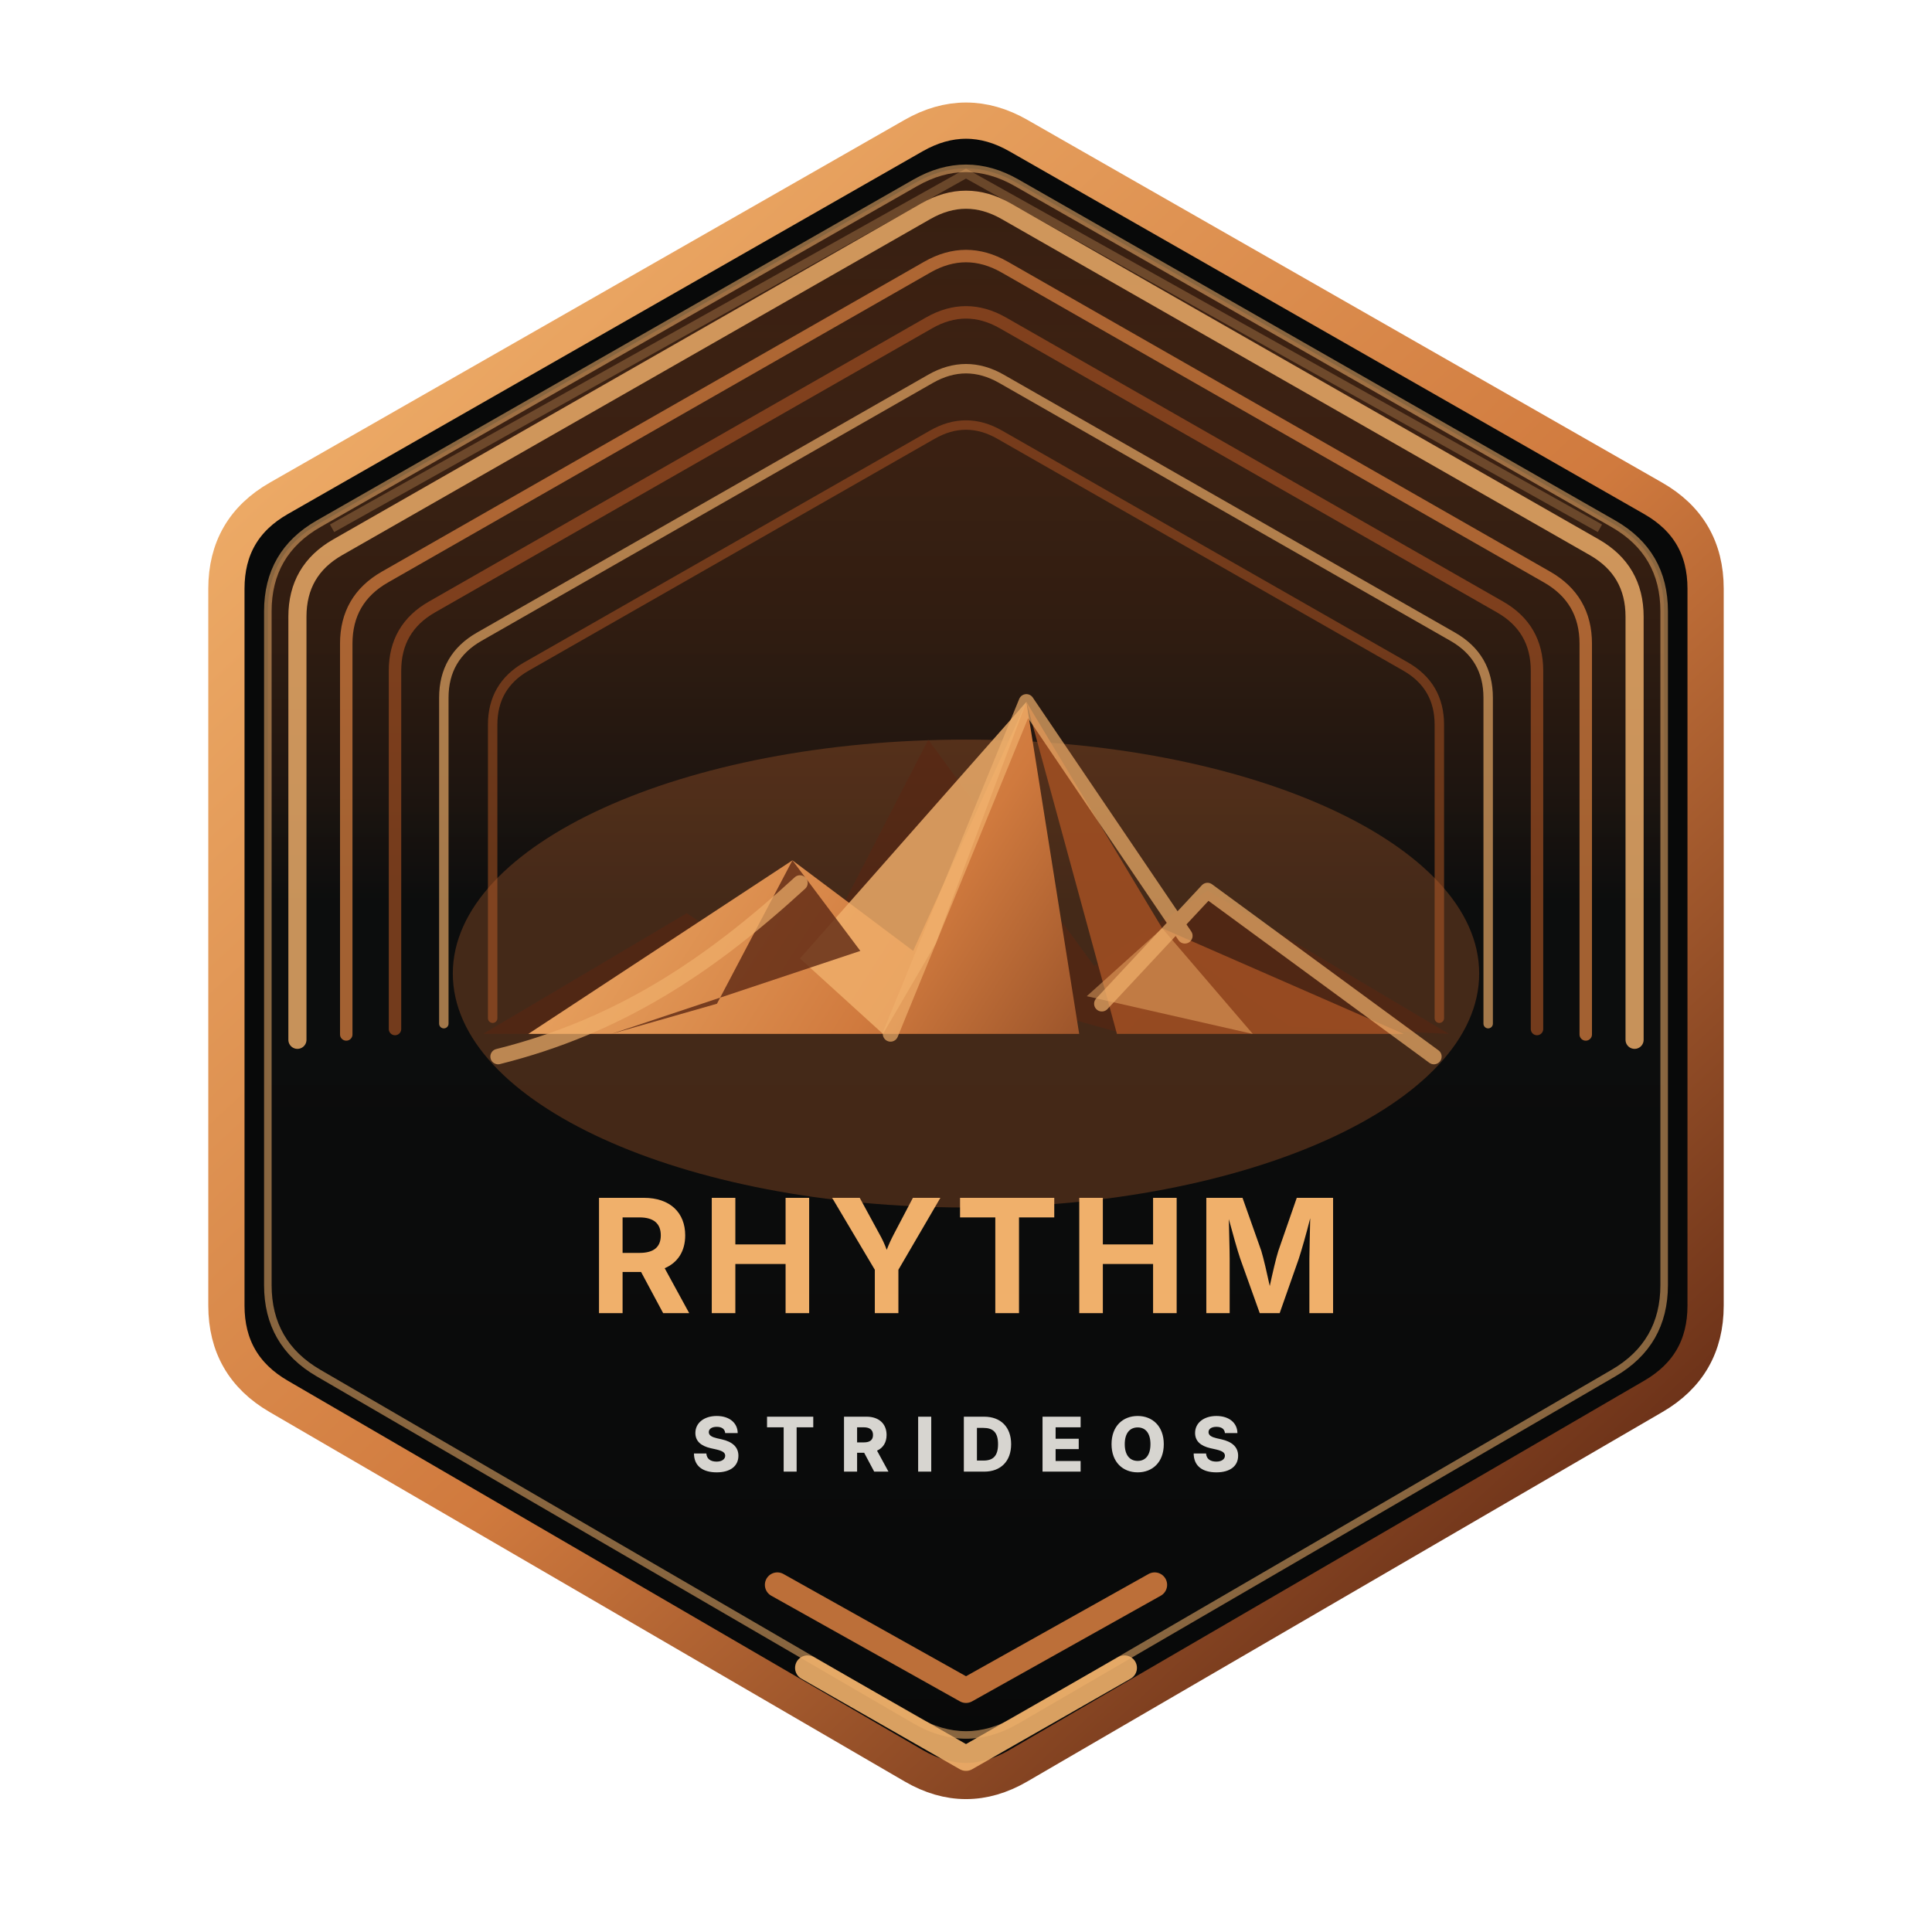
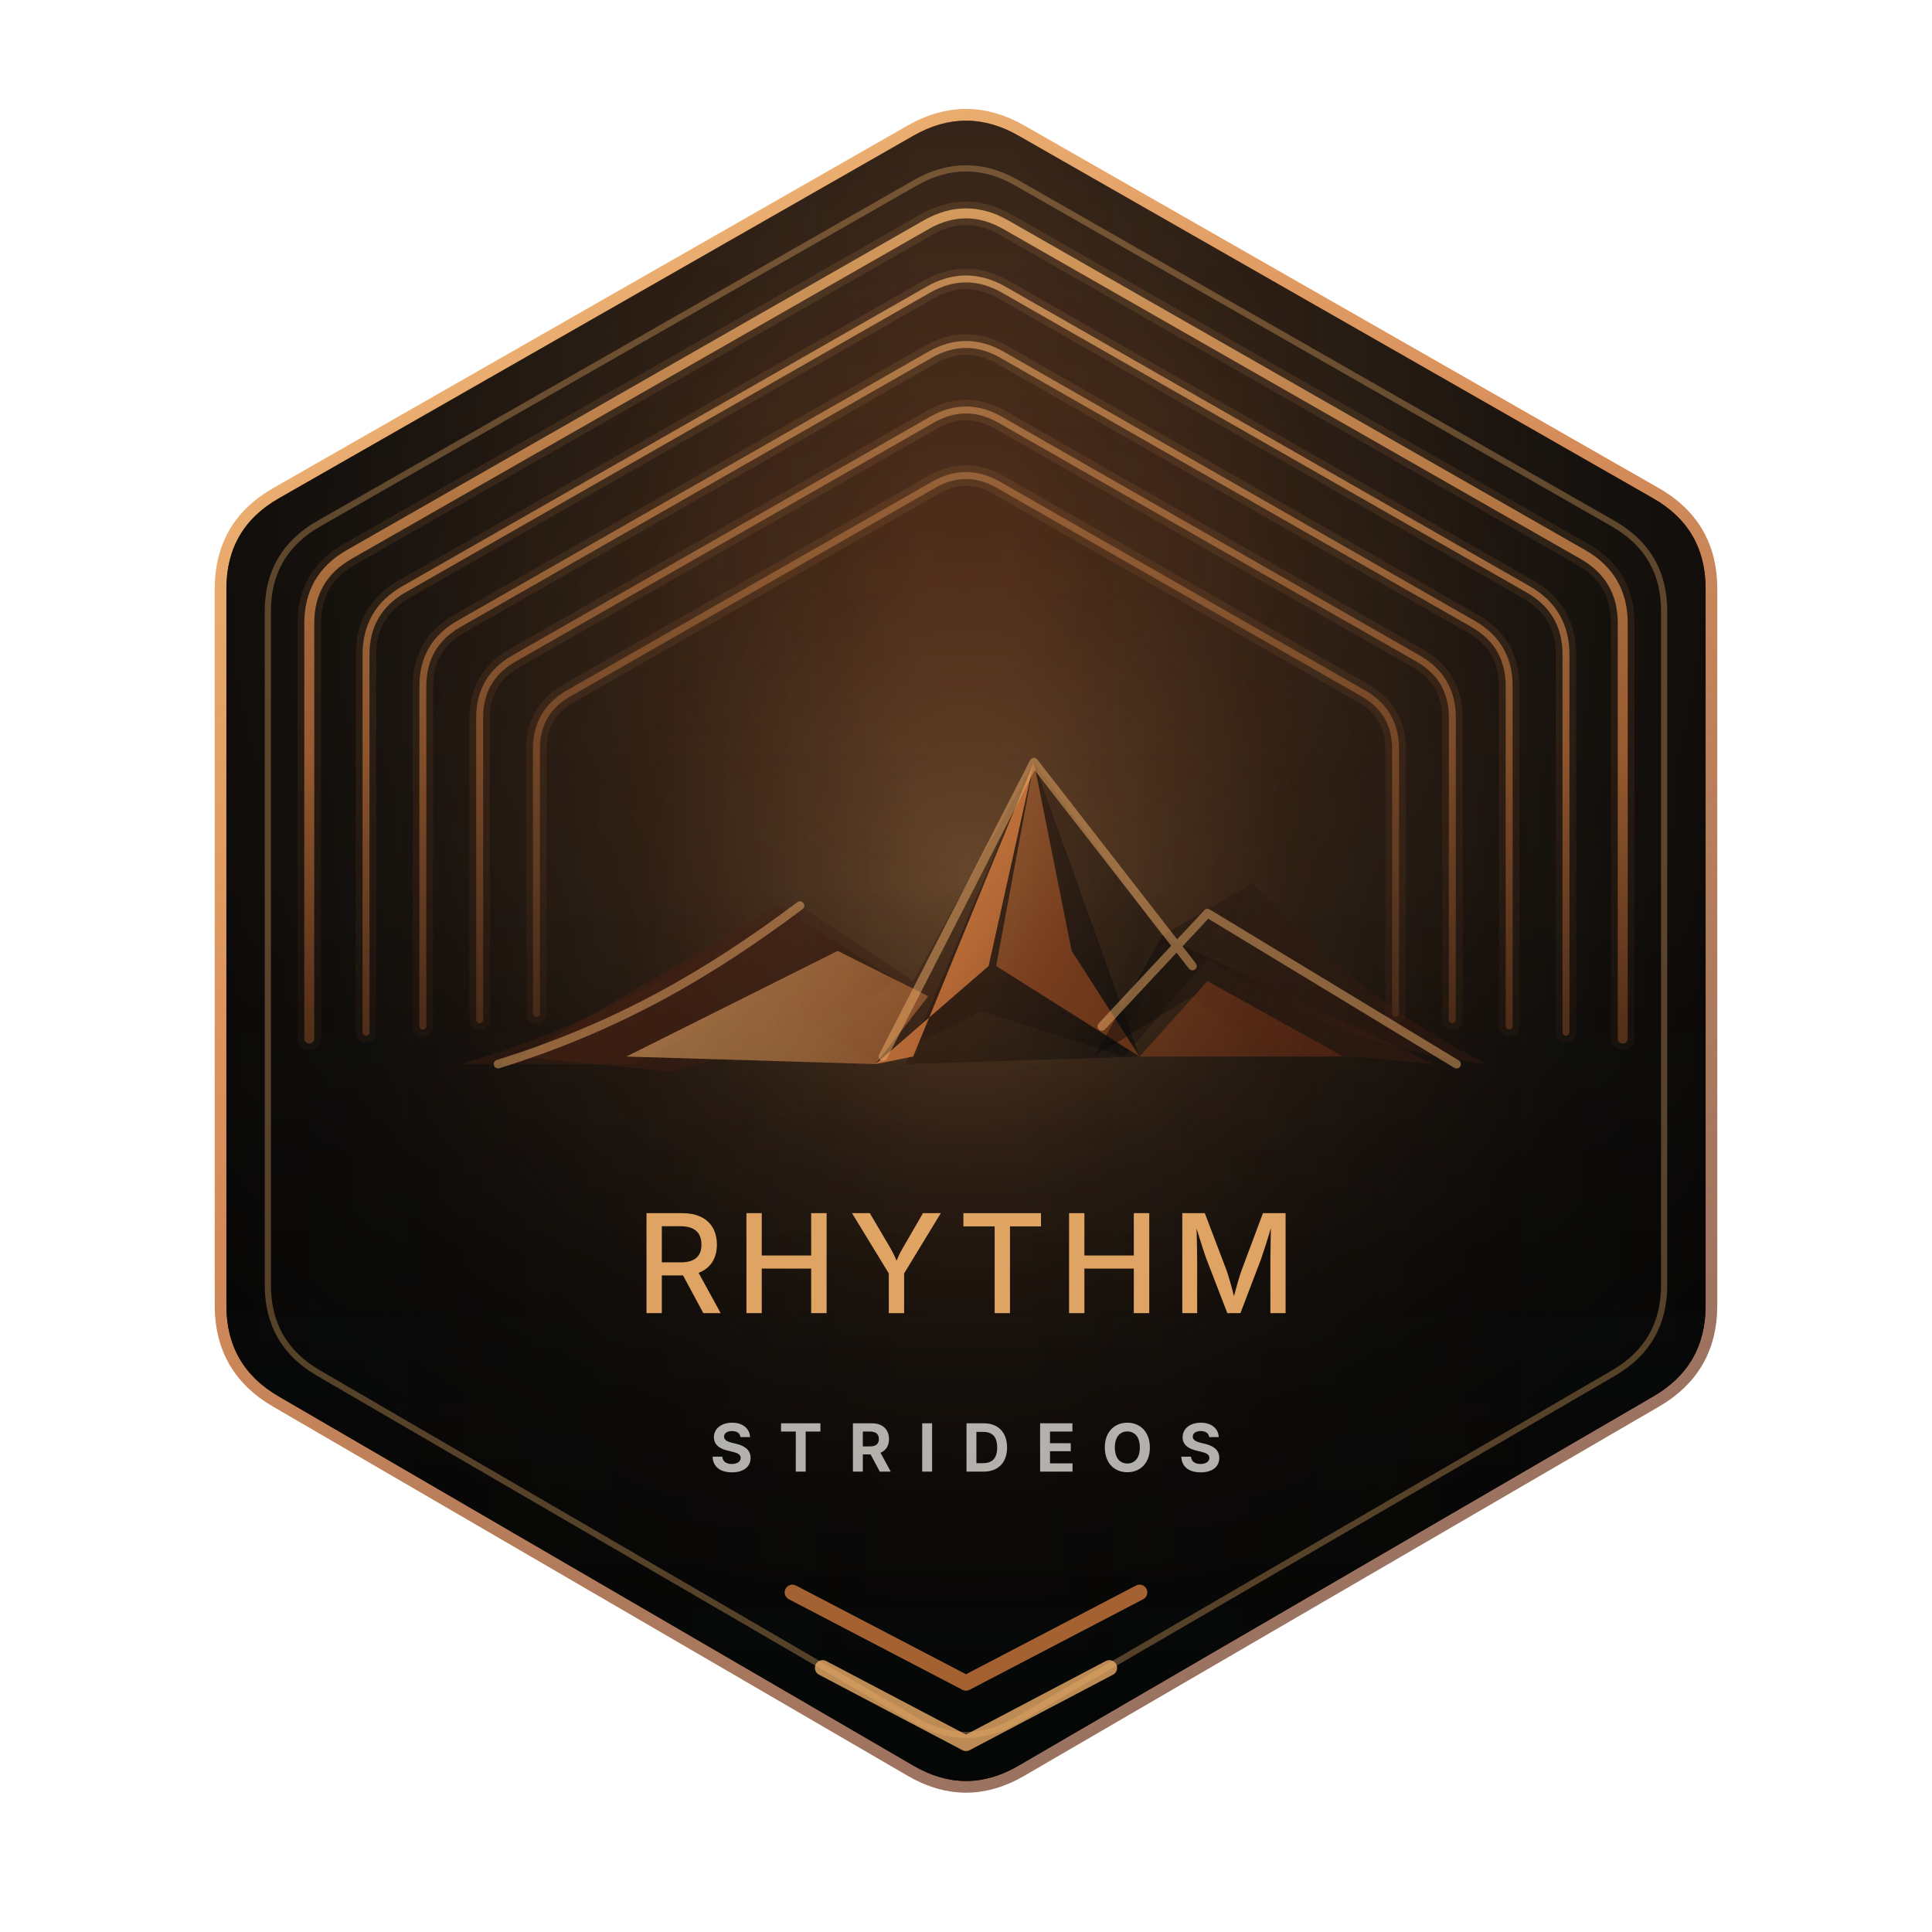
<svg xmlns="http://www.w3.org/2000/svg" width="256" height="256" viewBox="0 0 256 256" fill="none" role="img" aria-label="Rhythm run level. Unlocked.">
  <defs>
-     <linearGradient id="run-level-rhythm-share-opaque-edge" x1="42" y1="34" x2="214" y2="220" gradientUnits="userSpaceOnUse">
-       <stop offset="0" stop-color="#F0B06B" />
-       <stop offset="0.54" stop-color="#D07A3E" />
-       <stop offset="1" stop-color="#5A2512" />
+     <clipPath id="run-level-rhythm-share-opaque-clip">
+       <path d="M121.05 17.97 Q128.00 14.00 134.95 17.97 L219.05 66.03 Q226.00 70.00 226.00 78.00 L226.00 173.00 Q226.00 181.00 219.08 185.02 L134.92 233.98 Q128.00 238.00 121.08 233.98 L36.92 185.02 Q30.00 181.00 30.00 173.00 L30.00 78.00 Q30.00 70.00 36.95 66.03 Z" />
+     </clipPath>
+     <linearGradient id="run-level-rhythm-share-opaque-edge" x1="70" y1="20" x2="188" y2="233" gradientUnits="userSpaceOnUse">
+       <stop offset="0" stop-color="#F0B06B" stop-opacity="0.96" />
+       <stop offset="0.42" stop-color="#D07A3E" stop-opacity="0.9" />
+       <stop offset="1" stop-color="#5A2512" stop-opacity="0.68" />
    </linearGradient>
    <linearGradient id="run-level-rhythm-share-opaque-interior" x1="128" y1="24" x2="128" y2="231" gradientUnits="userSpaceOnUse">
-       <stop offset="0" stop-color="#9C4D22" stop-opacity="0.34" />
-       <stop offset="0.46" stop-color="#0D0E0E" stop-opacity="0.96" />
-       <stop offset="1" stop-color="#080909" stop-opacity="1.00" />
+       <stop offset="0" stop-color="#111211" stop-opacity="1" />
+       <stop offset="0.42" stop-color="#0D0E0E" stop-opacity="1" />
+       <stop offset="1" stop-color="#050606" stop-opacity="1" />
+     </linearGradient>
+     <radialGradient id="run-level-rhythm-share-opaque-upper-glow" cx="50%" cy="29%" r="62%">
+       <stop offset="0" stop-color="#9C4D22" stop-opacity="0.38" />
+       <stop offset="0.48" stop-color="#D07A3E" stop-opacity="0.14" />
+       <stop offset="1" stop-color="#5A2512" stop-opacity="0" />
+     </radialGradient>
+     <radialGradient id="run-level-rhythm-share-opaque-mountain-glow" cx="50%" cy="45%" r="33%">
+       <stop offset="0" stop-color="#F0B06B" stop-opacity="0.24" />
+       <stop offset="0.52" stop-color="#D07A3E" stop-opacity="0.07" />
+       <stop offset="1" stop-color="#D07A3E" stop-opacity="0" />
+     </radialGradient>
+     <linearGradient id="run-level-rhythm-share-opaque-lower-fade" x1="128" y1="118" x2="128" y2="238" gradientUnits="userSpaceOnUse">
+       <stop offset="0" stop-color="#050606" stop-opacity="0" />
+       <stop offset="0.62" stop-color="#050606" stop-opacity="0.33" />
+       <stop offset="1" stop-color="#050606" stop-opacity="0.52" />
+     </linearGradient>
+     <linearGradient id="run-level-rhythm-share-opaque-left-vignette" x1="28" y1="128" x2="122" y2="128" gradientUnits="userSpaceOnUse">
+       <stop offset="0" stop-color="#050606" stop-opacity="0.58" />
+       <stop offset="1" stop-color="#050606" stop-opacity="0" />
+     </linearGradient>
+     <linearGradient id="run-level-rhythm-share-opaque-right-vignette" x1="228" y1="128" x2="134" y2="128" gradientUnits="userSpaceOnUse">
+       <stop offset="0" stop-color="#050606" stop-opacity="0.58" />
+       <stop offset="1" stop-color="#050606" stop-opacity="0" />
    </linearGradient>
    <linearGradient id="run-level-rhythm-share-opaque-mountain" x1="82" y1="86" x2="176" y2="146" gradientUnits="userSpaceOnUse">
-       <stop offset="0" stop-color="#F0B06B" />
-       <stop offset="0.48" stop-color="#D07A3E" />
-       <stop offset="1" stop-color="#5A2512" />
+       <stop offset="0" stop-color="#F0B06B" stop-opacity="0.98" />
+       <stop offset="0.48" stop-color="#D07A3E" stop-opacity="0.92" />
+       <stop offset="1" stop-color="#5A2512" stop-opacity="0.82" />
+     </linearGradient>
+     <linearGradient id="run-level-rhythm-share-opaque-mountain-side" x1="104" y1="105" x2="178" y2="143" gradientUnits="userSpaceOnUse">
+       <stop offset="0" stop-color="#F0B06B" stop-opacity="0.62" />
+       <stop offset="0.5" stop-color="#9C4D22" stop-opacity="0.76" />
+       <stop offset="1" stop-color="#5A2512" stop-opacity="0.9" />
+     </linearGradient>
+     <linearGradient id="run-level-rhythm-share-opaque-mountain-shadow" x1="82" y1="118" x2="190" y2="145" gradientUnits="userSpaceOnUse">
+       <stop offset="0" stop-color="#5A2512" stop-opacity="0.44" />
+       <stop offset="0.62" stop-color="#090A0A" stop-opacity="0.62" />
+       <stop offset="1" stop-color="#5A2512" stop-opacity="0.36" />
+     </linearGradient>
+     <linearGradient id="run-level-rhythm-share-opaque-ring-0" x1="128" y1="28" x2="128" y2="178" gradientUnits="userSpaceOnUse">
+       <stop offset="0" stop-color="#F0B06B" stop-opacity="0.95" />
+       <stop offset="0.48" stop-color="#D07A3E" stop-opacity="0.78" />
+       <stop offset="1" stop-color="#5A2512" stop-opacity="0.28" />
+     </linearGradient>
+     <linearGradient id="run-level-rhythm-share-opaque-ring-1" x1="128" y1="28" x2="128" y2="178" gradientUnits="userSpaceOnUse">
+       <stop offset="0" stop-color="#F0B06B" stop-opacity="0.95" />
+       <stop offset="0.48" stop-color="#D07A3E" stop-opacity="0.78" />
+       <stop offset="1" stop-color="#5A2512" stop-opacity="0.28" />
+     </linearGradient>
+     <linearGradient id="run-level-rhythm-share-opaque-ring-2" x1="128" y1="28" x2="128" y2="178" gradientUnits="userSpaceOnUse">
+       <stop offset="0" stop-color="#F0B06B" stop-opacity="0.95" />
+       <stop offset="0.48" stop-color="#D07A3E" stop-opacity="0.78" />
+       <stop offset="1" stop-color="#5A2512" stop-opacity="0.28" />
+     </linearGradient>
+     <linearGradient id="run-level-rhythm-share-opaque-ring-3" x1="128" y1="28" x2="128" y2="178" gradientUnits="userSpaceOnUse">
+       <stop offset="0" stop-color="#F0B06B" stop-opacity="0.95" />
+       <stop offset="0.48" stop-color="#D07A3E" stop-opacity="0.78" />
+       <stop offset="1" stop-color="#5A2512" stop-opacity="0.28" />
+     </linearGradient>
+     <linearGradient id="run-level-rhythm-share-opaque-ring-4" x1="128" y1="28" x2="128" y2="178" gradientUnits="userSpaceOnUse">
+       <stop offset="0" stop-color="#F0B06B" stop-opacity="0.95" />
+       <stop offset="0.48" stop-color="#D07A3E" stop-opacity="0.78" />
+       <stop offset="1" stop-color="#5A2512" stop-opacity="0.28" />
    </linearGradient>
  </defs>
-   <path d="M121.05 17.97 Q128.00 14.00 134.95 17.97 L219.05 66.03 Q226.00 70.00 226.00 78.00 L226.00 173.00 Q226.00 181.00 219.08 185.02 L134.92 233.98 Q128.00 238.00 121.08 233.98 L36.92 185.02 Q30.00 181.00 30.00 173.00 L30.00 78.00 Q30.00 70.00 36.95 66.03 Z" fill="#080909" fill-opacity="1" stroke="url(#run-level-rhythm-share-opaque-edge)" stroke-width="4.8" stroke-linejoin="round" stroke-opacity="1" />
-   <path d="M121.27 24.23 Q128.00 20.38 134.73 24.23 L213.78 69.40 Q220.51 73.25 220.51 81.00 L220.51 170.28 Q220.51 178.03 213.81 181.93 L134.70 227.94 Q128.00 231.84 121.30 227.94 L42.19 181.93 Q35.49 178.03 35.49 170.28 L35.49 81.00 Q35.49 73.25 42.22 69.40 Z" fill="url(#run-level-rhythm-share-opaque-interior)" fill-opacity="0.92" stroke="#F0B06B" stroke-width="1" stroke-opacity="0.55" />
-   <path d="M44 70 L128 23 L212 70" stroke="#F0B06B" stroke-width="1.15" stroke-opacity="0.28" />
-   <path d="M39.41 137.78 L39.41 81.71 Q39.41 75.57 44.74 72.52 L122.67 27.99 Q128.00 24.94 133.33 27.99 L211.26 72.52 Q216.59 75.57 216.59 81.71 L216.59 137.78" fill="none" stroke="#F0B06B" stroke-width="2.4" stroke-linecap="round" stroke-linejoin="round" stroke-opacity="0.82" />
-   <path d="M45.88 137.07 L45.88 85.29 Q45.88 79.40 50.99 76.47 L122.88 35.39 Q128.00 32.47 133.12 35.39 L205.01 76.47 Q210.12 79.40 210.12 85.29 L210.12 137.07" fill="none" stroke="#D07A3E" stroke-width="1.65" stroke-linecap="round" stroke-linejoin="round" stroke-opacity="0.77" />
-   <path d="M52.34 136.35 L52.34 88.87 Q52.34 83.22 57.25 80.42 L123.10 42.79 Q128.00 39.99 132.90 42.79 L198.75 80.42 Q203.66 83.22 203.66 88.87 L203.66 136.35" fill="none" stroke="#9C4D22" stroke-width="1.65" stroke-linecap="round" stroke-linejoin="round" stroke-opacity="0.72" />
-   <path d="M58.81 135.64 L58.81 92.45 Q58.81 87.05 63.50 84.37 L123.31 50.19 Q128.00 47.52 132.69 50.19 L192.50 84.37 Q197.19 87.05 197.19 92.45 L197.19 135.64" fill="none" stroke="#F0B06B" stroke-width="1.25" stroke-linecap="round" stroke-linejoin="round" stroke-opacity="0.66" />
-   <path d="M65.28 134.92 L65.28 96.03 Q65.28 90.88 69.75 88.32 L123.53 57.60 Q128.00 55.04 132.47 57.60 L186.25 88.32 Q190.72 90.88 190.72 96.03 L190.72 134.92" fill="none" stroke="#9C4D22" stroke-width="1.25" stroke-linecap="round" stroke-linejoin="round" stroke-opacity="0.61" />
-   <ellipse cx="128" cy="129" rx="68" ry="31" fill="#BE642E" opacity="0.32" />
-   <path d="M64 137 L91 121 L106 131 L123 98 L145 128 L160 118 L192 137 L171 136 L158 127 L149 137 L131 132 L118 137 L101 130 L83 137 Z" fill="#5A2512" opacity="0.52" />
-   <path d="M70 137 L105 114 L121 126 L136 93 L143 137 Z" fill="url(#run-level-rhythm-share-opaque-mountain)" opacity="1" />
-   <path d="M136 93 L154 123 L186 137 L148 137 Z" fill="#9C4D22" opacity="0.92" />
-   <path d="M136 93 L124 125 L117 137 L106 127 Z" fill="#F0B06B" opacity="0.82" />
-   <path d="M105 114 L95 133 L81 137 L114 126 Z" fill="#5A2512" opacity="0.78" />
-   <path d="M154 123 L166 137 L144 132 Z" fill="#F0B06B" opacity="0.48" />
-   <path d="M66 140 C82 136 94 128 106 117 M118 137 L136 93 L157 124 M146 133 L160 118 L190 140" fill="none" stroke="#F0B06B" stroke-width="2.05" stroke-linecap="round" stroke-linejoin="round" stroke-opacity="0.70" />
-   <text x="128" y="174" text-anchor="middle" font-family="Avenir Next, Inter, Arial, sans-serif" font-size="21" font-weight="700" letter-spacing="1.15" fill="#F0B06B" fill-opacity="1">RHYTHM</text>
-   <text x="128" y="195" text-anchor="middle" font-family="Avenir Next, Inter, Arial, sans-serif" font-size="10" font-weight="800" letter-spacing="3.2" fill="#F3F1EB" fill-opacity="0.88">STRIDEOS</text>
-   <path d="M103 210 L128 224 L153 210" fill="none" stroke="#D07A3E" stroke-width="3.3" stroke-linecap="round" stroke-linejoin="round" stroke-opacity="0.9" />
-   <path d="M107 221 L128 233 L149 221" fill="none" stroke="#F0B06B" stroke-width="3.3" stroke-linecap="round" stroke-linejoin="round" stroke-opacity="0.9" />
+   <path d="M121.05 17.97 Q128.00 14.00 134.95 17.97 L219.05 66.03 Q226.00 70.00 226.00 78.00 L226.00 173.00 Q226.00 181.00 219.08 185.02 L134.92 233.98 Q128.00 238.00 121.08 233.98 L36.92 185.02 Q30.00 181.00 30.00 173.00 L30.00 78.00 Q30.00 70.00 36.95 66.03 Z" fill="#080909" fill-opacity="1" stroke="url(#run-level-rhythm-share-opaque-edge)" stroke-width="3.1" stroke-linejoin="round" stroke-opacity="0.96" />
+   <g clip-path="url(#run-level-rhythm-share-opaque-clip)">
+     <rect x="0" y="0" width="256" height="256" fill="url(#run-level-rhythm-share-opaque-interior)" fill-opacity="1" />
+     <rect x="0" y="0" width="256" height="256" fill="#050606" fill-opacity="0" />
+     <rect x="0" y="0" width="256" height="256" fill="url(#run-level-rhythm-share-opaque-upper-glow)" />
+     <rect x="0" y="0" width="256" height="256" fill="url(#run-level-rhythm-share-opaque-mountain-glow)" />
+     <rect x="0" y="0" width="256" height="256" fill="url(#run-level-rhythm-share-opaque-left-vignette)" />
+     <rect x="0" y="0" width="256" height="256" fill="url(#run-level-rhythm-share-opaque-right-vignette)" />
+     <rect x="0" y="0" width="256" height="256" fill="url(#run-level-rhythm-share-opaque-lower-fade)" />
+   </g>
+   <path d="M121.27 24.23 Q128.00 20.38 134.73 24.23 L213.78 69.40 Q220.51 73.25 220.51 81.00 L220.51 170.28 Q220.51 178.03 213.81 181.93 L134.70 227.94 Q128.00 231.84 121.30 227.94 L42.19 181.93 Q35.49 178.03 35.49 170.28 L35.49 81.00 Q35.49 73.25 42.22 69.40 Z" fill="none" stroke="#F0B06B" stroke-width="0.82" stroke-opacity="0.34" />
+   <path d="M40.98 137.61 L40.98 82.58 Q40.98 76.50 46.25 73.48 L122.72 29.78 Q128.00 26.77 133.28 29.78 L209.75 73.48 Q215.02 76.50 215.02 82.58 L215.02 137.61" fill="none" stroke="url(#run-level-rhythm-share-opaque-ring-0)" stroke-width="3.12" stroke-linecap="round" stroke-linejoin="round" stroke-opacity="0.13" />
+   <path d="M40.98 137.61 L40.98 82.58 Q40.98 76.50 46.25 73.48 L122.72 29.78 Q128.00 26.77 133.28 29.78 L209.75 73.48 Q215.02 76.50 215.02 82.58 L215.02 137.61" fill="none" stroke="url(#run-level-rhythm-share-opaque-ring-0)" stroke-width="1.32" stroke-linecap="round" stroke-linejoin="round" stroke-opacity="0.86" />
+   <path d="M48.50 136.78 L48.50 86.74 Q48.50 80.95 53.53 78.08 L122.97 38.40 Q128.00 35.52 133.03 38.40 L202.47 78.08 Q207.50 80.95 207.50 86.74 L207.50 136.78" fill="none" stroke="url(#run-level-rhythm-share-opaque-ring-1)" stroke-width="2.72" stroke-linecap="round" stroke-linejoin="round" stroke-opacity="0.13" />
+   <path d="M48.50 136.78 L48.50 86.74 Q48.50 80.95 53.53 78.08 L122.97 38.40 Q128.00 35.52 133.03 38.40 L202.47 78.08 Q207.50 80.95 207.50 86.74 L207.50 136.78" fill="none" stroke="url(#run-level-rhythm-share-opaque-ring-1)" stroke-width="0.92" stroke-linecap="round" stroke-linejoin="round" stroke-opacity="0.77" />
+   <path d="M56.03 135.95 L56.03 90.91 Q56.03 85.40 60.81 82.67 L123.22 47.01 Q128.00 44.28 132.78 47.01 L195.19 82.67 Q199.97 85.40 199.97 90.91 L199.97 135.95" fill="none" stroke="url(#run-level-rhythm-share-opaque-ring-2)" stroke-width="2.72" stroke-linecap="round" stroke-linejoin="round" stroke-opacity="0.13" />
+   <path d="M56.03 135.95 L56.03 90.91 Q56.03 85.40 60.81 82.67 L123.22 47.01 Q128.00 44.28 132.78 47.01 L195.19 82.67 Q199.97 85.40 199.97 90.91 L199.97 135.95" fill="none" stroke="url(#run-level-rhythm-share-opaque-ring-2)" stroke-width="0.92" stroke-linecap="round" stroke-linejoin="round" stroke-opacity="0.68" />
+   <path d="M63.56 135.12 L63.56 95.08 Q63.56 89.86 68.08 87.27 L123.47 55.62 Q128.00 53.03 132.53 55.62 L187.92 87.27 Q192.44 89.86 192.44 95.08 L192.44 135.12" fill="none" stroke="url(#run-level-rhythm-share-opaque-ring-3)" stroke-width="2.72" stroke-linecap="round" stroke-linejoin="round" stroke-opacity="0.13" />
+   <path d="M63.56 135.12 L63.56 95.08 Q63.56 89.86 68.08 87.27 L123.47 55.62 Q128.00 53.03 132.53 55.62 L187.92 87.27 Q192.44 89.86 192.44 95.08 L192.44 135.12" fill="none" stroke="url(#run-level-rhythm-share-opaque-ring-3)" stroke-width="0.92" stroke-linecap="round" stroke-linejoin="round" stroke-opacity="0.59" />
+   <path d="M71.08 134.28 L71.08 99.24 Q71.08 94.31 75.36 91.87 L123.72 64.23 Q128.00 61.79 132.28 64.23 L180.64 91.87 Q184.92 94.31 184.92 99.24 L184.92 134.28" fill="none" stroke="url(#run-level-rhythm-share-opaque-ring-4)" stroke-width="2.72" stroke-linecap="round" stroke-linejoin="round" stroke-opacity="0.13" />
+   <path d="M71.08 134.28 L71.08 99.24 Q71.08 94.31 75.36 91.87 L123.72 64.23 Q128.00 61.79 132.28 64.23 L180.64 91.87 Q184.92 94.31 184.92 99.24 L184.92 134.28" fill="none" stroke="url(#run-level-rhythm-share-opaque-ring-4)" stroke-width="0.92" stroke-linecap="round" stroke-linejoin="round" stroke-opacity="0.50" />
+   <path d="M61 141 C79 136 92 127 106 120 L121 130 L137 101 L154 124 L166 117 C176 128 187 136 197 141 C180 139 169 133 160 127 L149 140 L130 134 L116 141 L101 132 L84 141 Z" fill="url(#run-level-rhythm-share-opaque-mountain-shadow)" opacity="0.57" />
+   <path d="M69 140 L103 120 L119 130 L107 137 L89 142 Z" fill="url(#run-level-rhythm-share-opaque-mountain-shadow)" opacity="0.69" />
+   <path d="M83 140 L111 126 L123 132 L116 141 Z" fill="url(#run-level-rhythm-share-opaque-mountain-side)" opacity="0.86" />
+   <path d="M120 141 L137 101 L151 140 Z" fill="url(#run-level-rhythm-share-opaque-mountain-shadow)" opacity="0.76" />
+   <path d="M121 140 L137 101 L131 128 L116 141 Z" fill="url(#run-level-rhythm-share-opaque-mountain)" opacity="0.98" />
+   <path d="M137 101 L142 126 L151 140 L132 128 Z" fill="url(#run-level-rhythm-share-opaque-mountain-side)" opacity="0.88" />
+   <path d="M145 140 L154 124 L190 141 L168 139 L158 132 Z" fill="url(#run-level-rhythm-share-opaque-mountain-shadow)" opacity="0.73" />
+   <path d="M151 140 L160 130 L178 140 Z" fill="url(#run-level-rhythm-share-opaque-mountain-side)" opacity="0.71" />
+   <path d="M66 141 C82 136 94 129 106 120 M117 140 L137 101 L158 128 M146 136 L160 121 L193 141" fill="none" stroke="#F0B06B" stroke-width="1.15" stroke-linecap="round" stroke-linejoin="round" stroke-opacity="0.49" />
+   <text x="128" y="174" text-anchor="middle" font-family="Avenir Next, Inter, Arial, sans-serif" font-size="18.2" font-weight="500" letter-spacing="1.45" fill="#F0B06B" fill-opacity="0.92">RHYTHM</text>
+   <text x="128" y="195" text-anchor="middle" font-family="Avenir Next, Inter, Arial, sans-serif" font-size="8.8" font-weight="700" letter-spacing="3.4" fill="#F3F1EB" fill-opacity="0.72">STRIDEOS</text>
+   <path d="M105 211 L128 223 L151 211" fill="none" stroke="#D07A3E" stroke-width="2.05" stroke-linecap="round" stroke-linejoin="round" stroke-opacity="0.78" />
+   <path d="M109 221 L128 231 L147 221" fill="none" stroke="#F0B06B" stroke-width="2.05" stroke-linecap="round" stroke-linejoin="round" stroke-opacity="0.78" />
</svg>
